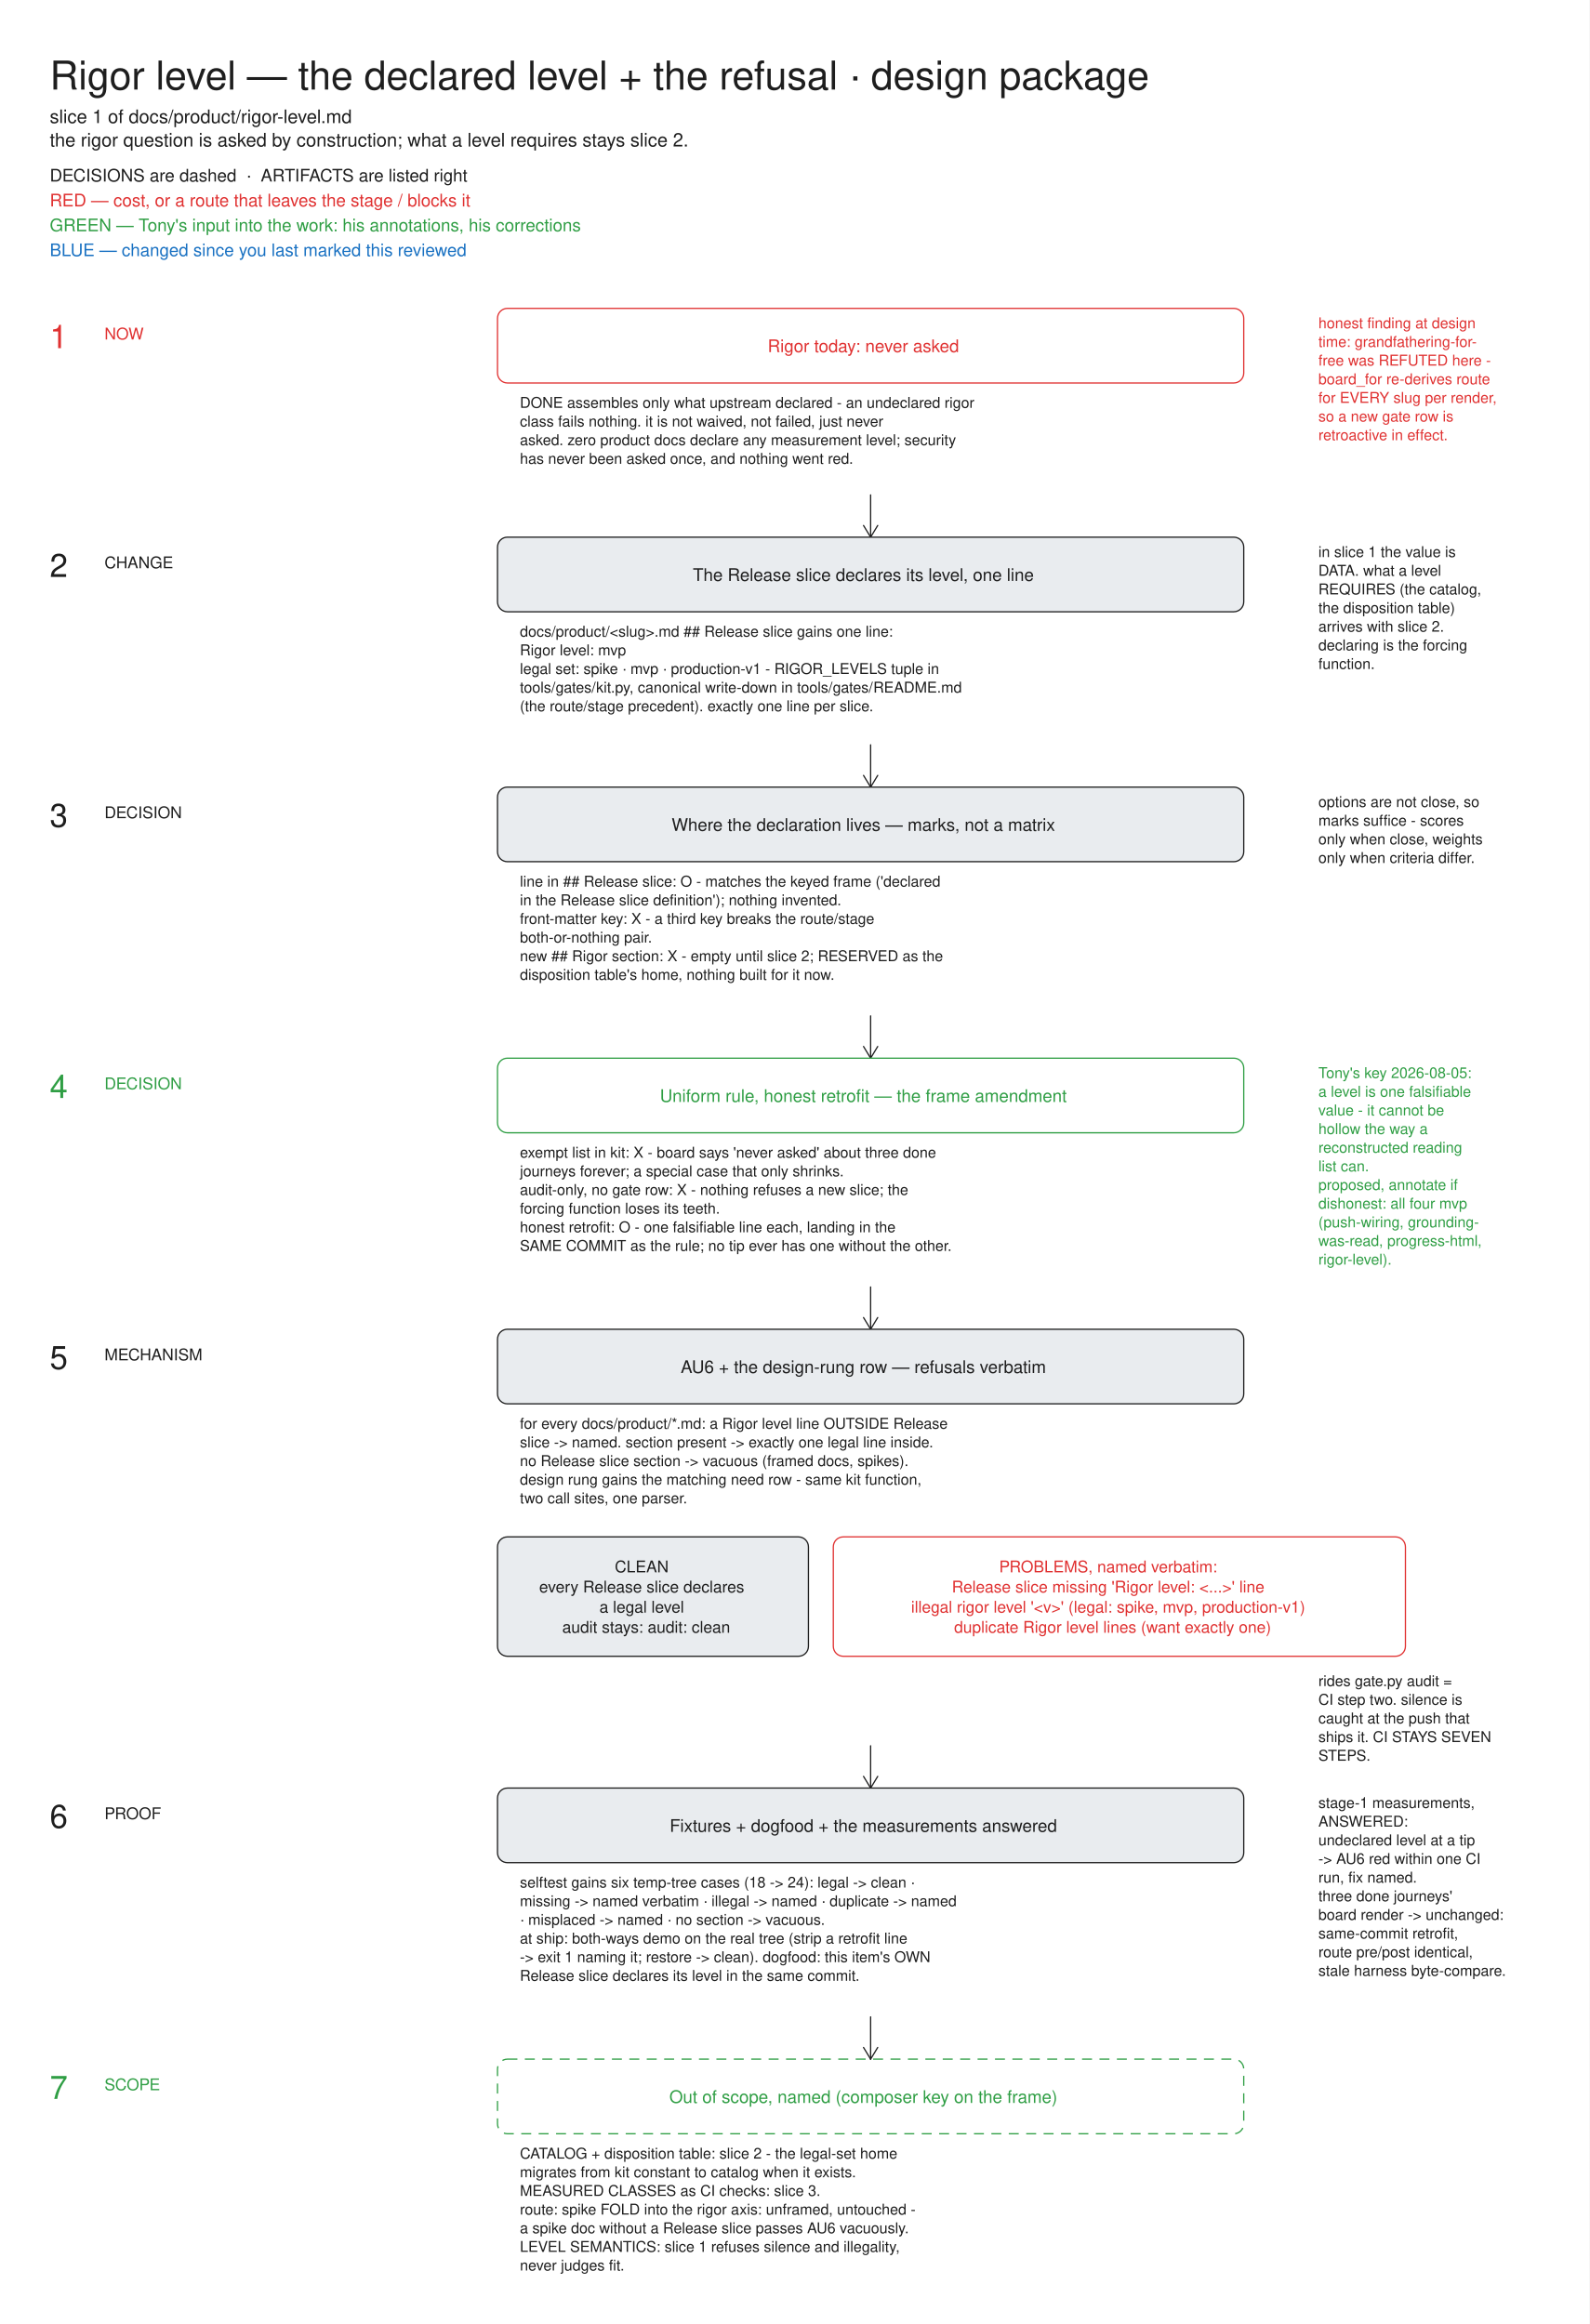
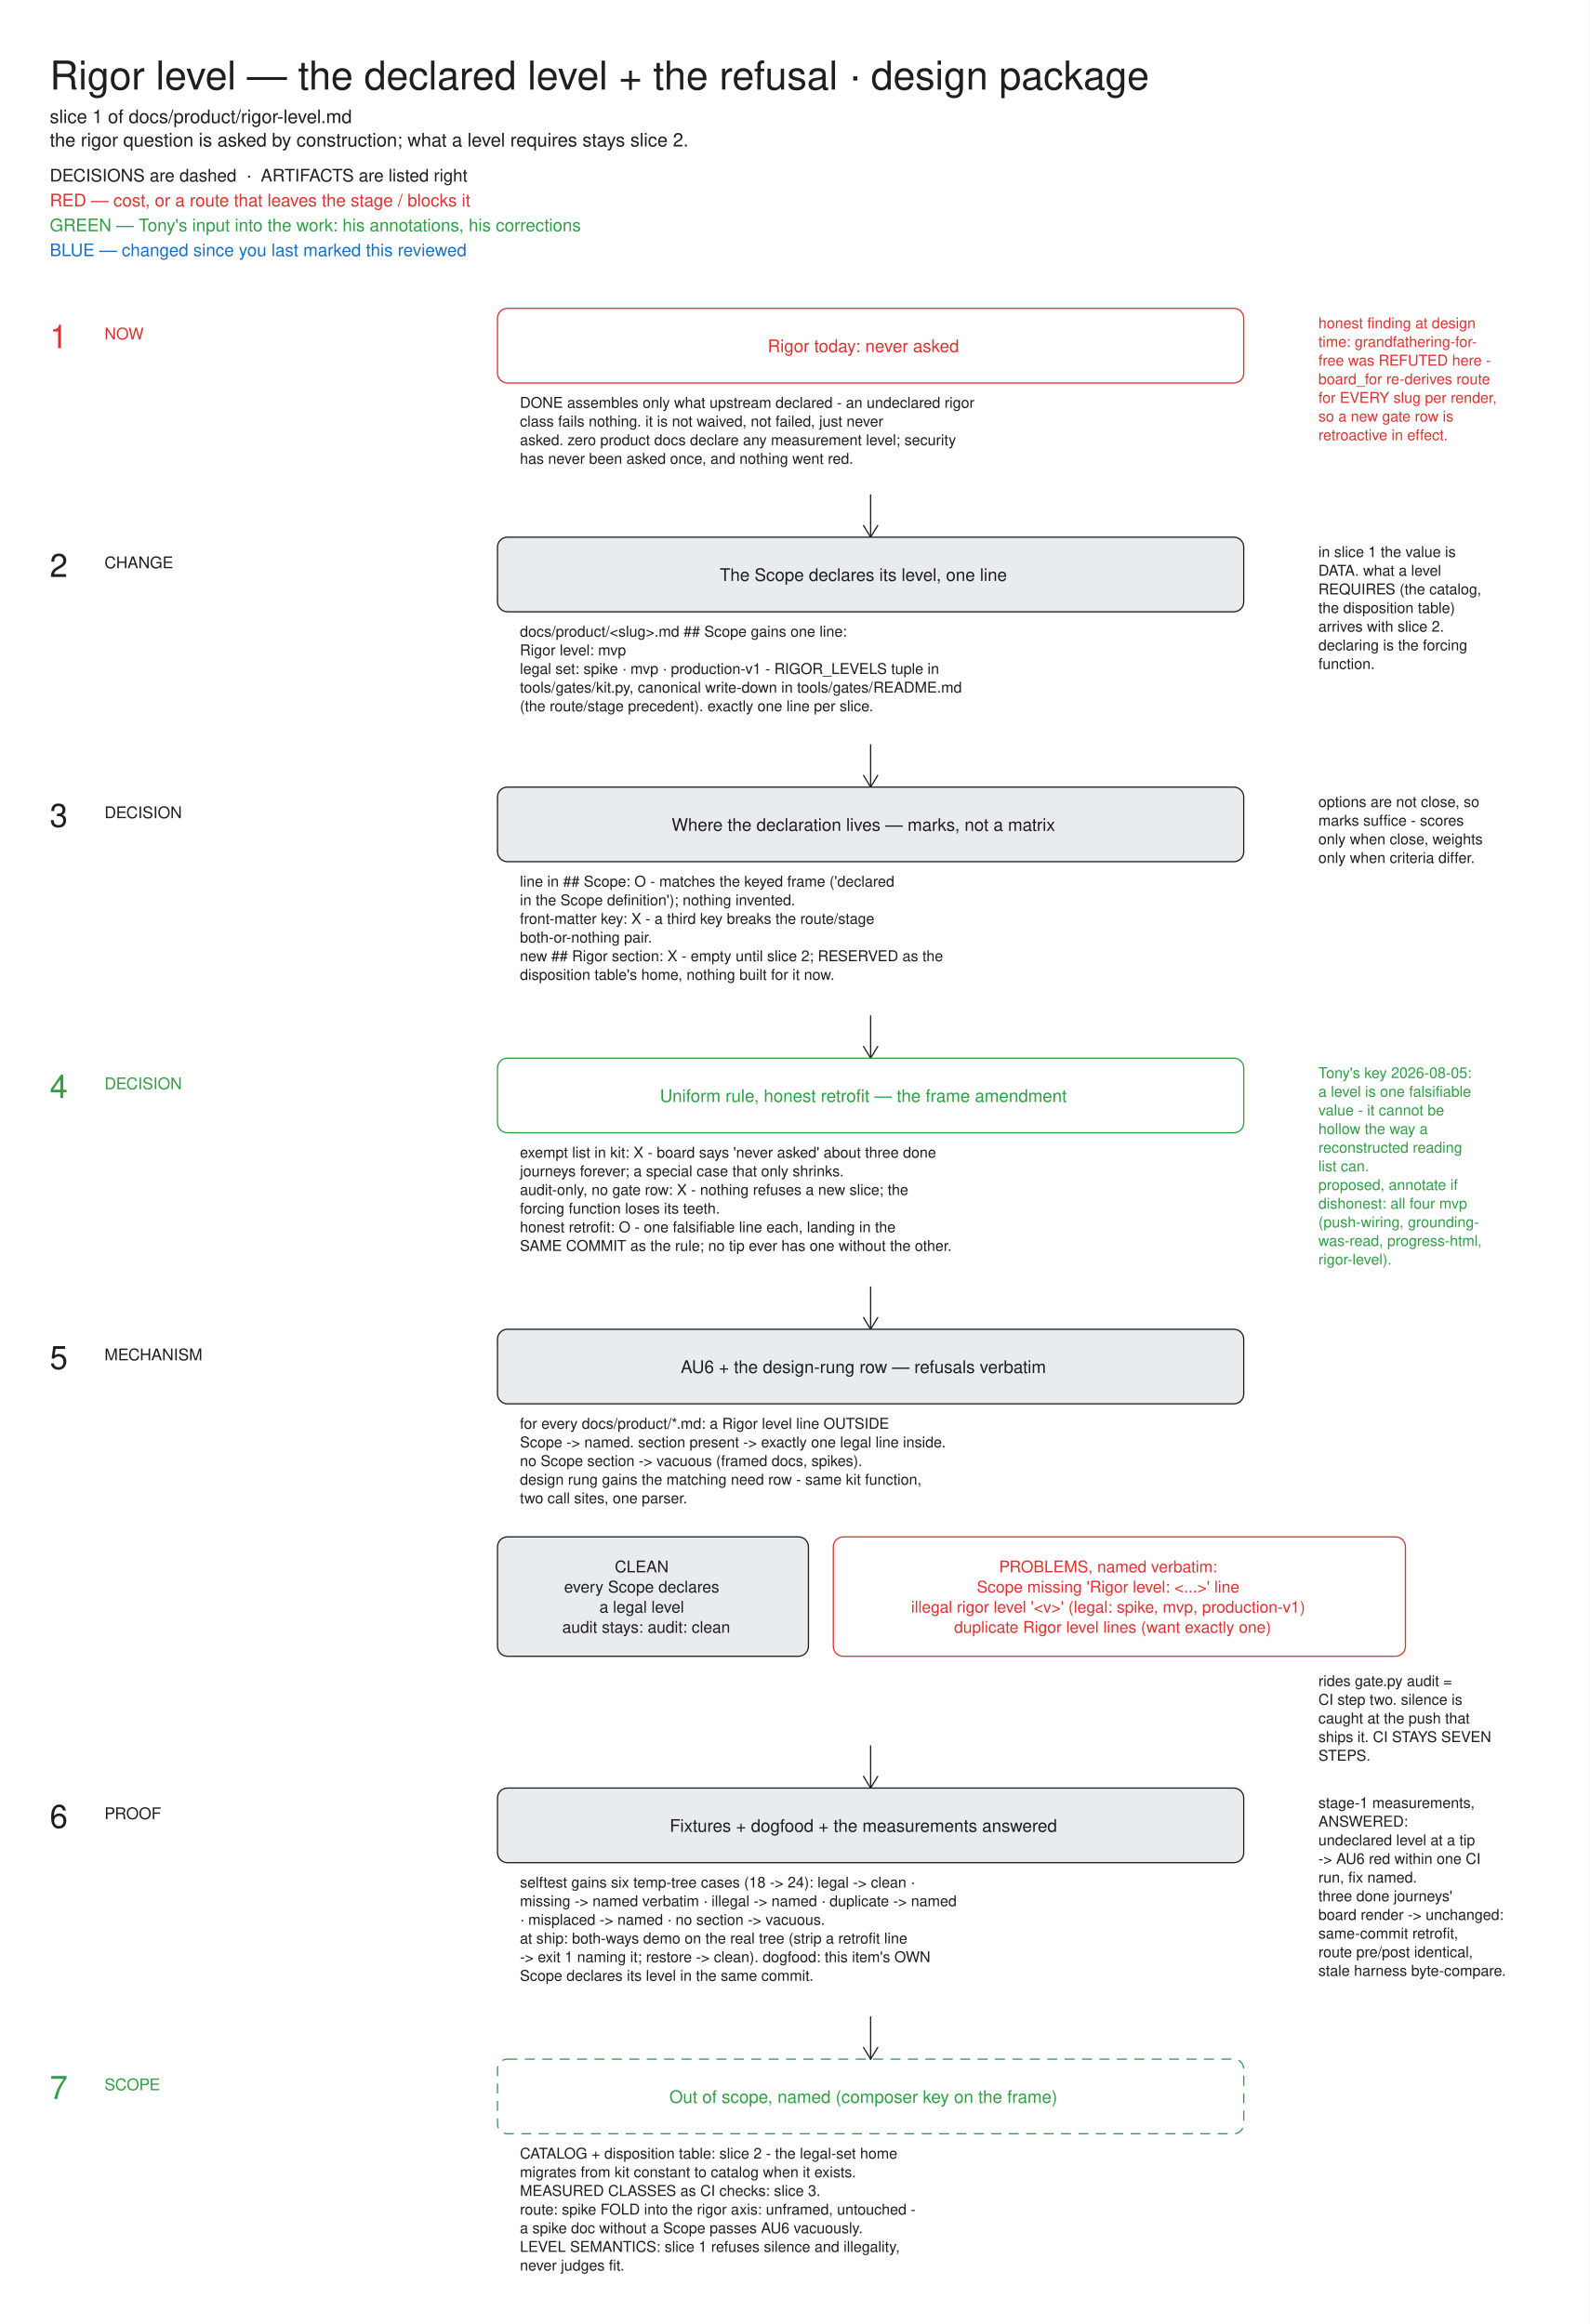
<svg xmlns="http://www.w3.org/2000/svg" width="1278" height="1869" viewBox="260 40 1278 1869">
  <rect x="260" y="40" width="1278" height="1869" fill="#ffffff" />
  <text x="300.0" y="112.0" font-family="Nunito,'Helvetica Neue',Helvetica,Arial,sans-serif" font-size="32" fill="#1e1e1e" text-anchor="start" xml:space="preserve">
    <tspan x="300.0" dy="0.0">Rigor level — the declared level + the refusal · design package</tspan>
  </text>
  <text x="300.0" y="139.0" font-family="Nunito,'Helvetica Neue',Helvetica,Arial,sans-serif" font-size="15" fill="#1e1e1e" text-anchor="start" xml:space="preserve">
    <tspan x="300.0" dy="0.0">slice 1 of docs/product/rigor-level.md</tspan>
    <tspan x="300.0" dy="18.8">the rigor question is asked by construction; what a level requires stays slice 2.</tspan>
  </text>
  <text x="300.0" y="186.0" font-family="Nunito,'Helvetica Neue',Helvetica,Arial,sans-serif" font-size="14" fill="#1e1e1e" text-anchor="start" xml:space="preserve">
    <tspan x="300.0" dy="0.0">DECISIONS are dashed  ·  ARTIFACTS are listed right</tspan>
  </text>
  <text x="300.0" y="206.0" font-family="Nunito,'Helvetica Neue',Helvetica,Arial,sans-serif" font-size="14" fill="#e03131" text-anchor="start" xml:space="preserve">
    <tspan x="300.0" dy="0.0">RED — cost, or a route that leaves the stage / blocks it</tspan>
  </text>
  <text x="300.0" y="226.0" font-family="Nunito,'Helvetica Neue',Helvetica,Arial,sans-serif" font-size="14" fill="#2f9e44" text-anchor="start" xml:space="preserve">
    <tspan x="300.0" dy="0.0">GREEN — Tony's input into the work: his annotations, his corrections</tspan>
  </text>
  <text x="300.0" y="246.0" font-family="Nunito,'Helvetica Neue',Helvetica,Arial,sans-serif" font-size="14" fill="#1971c2" text-anchor="start" xml:space="preserve">
    <tspan x="300.0" dy="0.0">BLUE — changed since you last marked this reviewed</tspan>
  </text>
  <text x="300.0" y="320.0" font-family="Nunito,'Helvetica Neue',Helvetica,Arial,sans-serif" font-size="26" fill="#e03131" text-anchor="start" xml:space="preserve">
    <tspan x="300.0" dy="0.0">1</tspan>
  </text>
  <text x="344.0" y="313.0" font-family="Nunito,'Helvetica Neue',Helvetica,Arial,sans-serif" font-size="13" fill="#e03131" text-anchor="start" xml:space="preserve">
    <tspan x="344.0" dy="0.0">NOW</tspan>
  </text>
  <rect x="660.0" y="288.0" width="600.0" height="60.0" rx="8" fill="none" stroke="#e03131" stroke-width="1" />
  <text x="960.0" y="323.2" font-family="Nunito,'Helvetica Neue',Helvetica,Arial,sans-serif" font-size="14" fill="#e03131" text-anchor="middle" xml:space="preserve">
    <tspan x="960.0" dy="0.0">Rigor today: never asked</tspan>
  </text>
  <text x="678.0" y="368.0" font-family="Nunito,'Helvetica Neue',Helvetica,Arial,sans-serif" font-size="12" fill="#1e1e1e" text-anchor="start" xml:space="preserve">
    <tspan x="678.0" dy="0.0">DONE assembles only what upstream declared - an undeclared rigor</tspan>
    <tspan x="678.0" dy="15.0">class fails nothing. it is not waived, not failed, just never</tspan>
    <tspan x="678.0" dy="15.0">asked. zero product docs declare any measurement level; security</tspan>
    <tspan x="678.0" dy="15.0">has never been asked once, and nothing went red.</tspan>
  </text>
  <text x="1320.0" y="304.0" font-family="Nunito,'Helvetica Neue',Helvetica,Arial,sans-serif" font-size="12" fill="#e03131" text-anchor="start" xml:space="preserve">
    <tspan x="1320.0" dy="0.0">honest finding at design</tspan>
    <tspan x="1320.0" dy="15.0">time: grandfathering-for-</tspan>
    <tspan x="1320.0" dy="15.0">free was REFUTED here -</tspan>
    <tspan x="1320.0" dy="15.0">board_for re-derives route</tspan>
    <tspan x="1320.0" dy="15.0">for EVERY slug per render,</tspan>
    <tspan x="1320.0" dy="15.0">so a new gate row is</tspan>
    <tspan x="1320.0" dy="15.0">retroactive in effect.</tspan>
  </text>
  <polyline points="960.0,438.0 960.0,472.0" fill="none" stroke="#1e1e1e" stroke-width="1" stroke-linecap="round" stroke-linejoin="round" />
  <line x1="960.0" y1="472.0" x2="954.3" y2="462.6" stroke="#1e1e1e" stroke-width="1" stroke-linecap="round" />
  <line x1="960.0" y1="472.0" x2="965.7" y2="462.6" stroke="#1e1e1e" stroke-width="1" stroke-linecap="round" />
  <text x="300.0" y="504.0" font-family="Nunito,'Helvetica Neue',Helvetica,Arial,sans-serif" font-size="26" fill="#1e1e1e" text-anchor="start" xml:space="preserve">
    <tspan x="300.0" dy="0.0">2</tspan>
  </text>
  <text x="344.0" y="497.0" font-family="Nunito,'Helvetica Neue',Helvetica,Arial,sans-serif" font-size="13" fill="#1e1e1e" text-anchor="start" xml:space="preserve">
    <tspan x="344.0" dy="0.0">CHANGE</tspan>
  </text>
  <rect x="660.0" y="472.0" width="600.0" height="60.0" rx="8" fill="#e9ecef" stroke="#1e1e1e" stroke-width="1" />
  <text x="960.0" y="507.2" font-family="Nunito,'Helvetica Neue',Helvetica,Arial,sans-serif" font-size="14" fill="#1e1e1e" text-anchor="middle" xml:space="preserve">
-     <tspan x="960.0" dy="0.0">The Release slice declares its level, one line</tspan>
+     <tspan x="960.0" dy="0.0">The Scope declares its level, one line</tspan>
  </text>
  <text x="678.0" y="552.0" font-family="Nunito,'Helvetica Neue',Helvetica,Arial,sans-serif" font-size="12" fill="#1e1e1e" text-anchor="start" xml:space="preserve">
-     <tspan x="678.0" dy="0.0">docs/product/&lt;slug&gt;.md ## Release slice gains one line:</tspan>
+     <tspan x="678.0" dy="0.0">docs/product/&lt;slug&gt;.md ## Scope gains one line:</tspan>
    <tspan x="678.0" dy="15.0">Rigor level: mvp</tspan>
    <tspan x="678.0" dy="15.0">legal set: spike · mvp · production-v1 - RIGOR_LEVELS tuple in</tspan>
    <tspan x="678.0" dy="15.0">tools/gates/kit.py, canonical write-down in tools/gates/README.md</tspan>
    <tspan x="678.0" dy="15.0">(the route/stage precedent). exactly one line per slice.</tspan>
  </text>
  <text x="1320.0" y="488.0" font-family="Nunito,'Helvetica Neue',Helvetica,Arial,sans-serif" font-size="12" fill="#1e1e1e" text-anchor="start" xml:space="preserve">
    <tspan x="1320.0" dy="0.0">in slice 1 the value is</tspan>
    <tspan x="1320.0" dy="15.0">DATA. what a level</tspan>
    <tspan x="1320.0" dy="15.0">REQUIRES (the catalog,</tspan>
    <tspan x="1320.0" dy="15.0">the disposition table)</tspan>
    <tspan x="1320.0" dy="15.0">arrives with slice 2.</tspan>
    <tspan x="1320.0" dy="15.0">declaring is the forcing</tspan>
    <tspan x="1320.0" dy="15.0">function.</tspan>
  </text>
  <polyline points="960.0,639.0 960.0,673.0" fill="none" stroke="#1e1e1e" stroke-width="1" stroke-linecap="round" stroke-linejoin="round" />
  <line x1="960.0" y1="673.0" x2="954.3" y2="663.6" stroke="#1e1e1e" stroke-width="1" stroke-linecap="round" />
  <line x1="960.0" y1="673.0" x2="965.7" y2="663.6" stroke="#1e1e1e" stroke-width="1" stroke-linecap="round" />
  <text x="300.0" y="705.0" font-family="Nunito,'Helvetica Neue',Helvetica,Arial,sans-serif" font-size="26" fill="#1e1e1e" text-anchor="start" xml:space="preserve">
    <tspan x="300.0" dy="0.0">3</tspan>
  </text>
  <text x="344.0" y="698.0" font-family="Nunito,'Helvetica Neue',Helvetica,Arial,sans-serif" font-size="13" fill="#1e1e1e" text-anchor="start" xml:space="preserve">
    <tspan x="344.0" dy="0.0">DECISION</tspan>
  </text>
  <rect x="660.0" y="673.0" width="600.0" height="60.0" rx="8" fill="#e9ecef" stroke="#1e1e1e" stroke-width="1" />
  <text x="960.0" y="708.2" font-family="Nunito,'Helvetica Neue',Helvetica,Arial,sans-serif" font-size="14" fill="#1e1e1e" text-anchor="middle" xml:space="preserve">
    <tspan x="960.0" dy="0.0">Where the declaration lives — marks, not a matrix</tspan>
  </text>
  <text x="678.0" y="753.0" font-family="Nunito,'Helvetica Neue',Helvetica,Arial,sans-serif" font-size="12" fill="#1e1e1e" text-anchor="start" xml:space="preserve">
-     <tspan x="678.0" dy="0.0">line in ## Release slice: O - matches the keyed frame ('declared</tspan>
-     <tspan x="678.0" dy="15.0">in the Release slice definition'); nothing invented.</tspan>
+     <tspan x="678.0" dy="0.0">line in ## Scope: O - matches the keyed frame ('declared</tspan>
+     <tspan x="678.0" dy="15.0">in the Scope definition'); nothing invented.</tspan>
    <tspan x="678.0" dy="15.0">front-matter key: X - a third key breaks the route/stage</tspan>
    <tspan x="678.0" dy="15.0">both-or-nothing pair.</tspan>
    <tspan x="678.0" dy="15.0">new ## Rigor section: X - empty until slice 2; RESERVED as the</tspan>
    <tspan x="678.0" dy="15.0">disposition table's home, nothing built for it now.</tspan>
  </text>
  <text x="1320.0" y="689.0" font-family="Nunito,'Helvetica Neue',Helvetica,Arial,sans-serif" font-size="12" fill="#1e1e1e" text-anchor="start" xml:space="preserve">
    <tspan x="1320.0" dy="0.0">options are not close, so</tspan>
    <tspan x="1320.0" dy="15.0">marks suffice - scores</tspan>
    <tspan x="1320.0" dy="15.0">only when close, weights</tspan>
    <tspan x="1320.0" dy="15.0">only when criteria differ.</tspan>
  </text>
  <polyline points="960.0,857.0 960.0,891.0" fill="none" stroke="#1e1e1e" stroke-width="1" stroke-linecap="round" stroke-linejoin="round" />
  <line x1="960.0" y1="891.0" x2="954.3" y2="881.6" stroke="#1e1e1e" stroke-width="1" stroke-linecap="round" />
  <line x1="960.0" y1="891.0" x2="965.7" y2="881.6" stroke="#1e1e1e" stroke-width="1" stroke-linecap="round" />
  <text x="300.0" y="923.0" font-family="Nunito,'Helvetica Neue',Helvetica,Arial,sans-serif" font-size="26" fill="#2f9e44" text-anchor="start" xml:space="preserve">
    <tspan x="300.0" dy="0.0">4</tspan>
  </text>
  <text x="344.0" y="916.0" font-family="Nunito,'Helvetica Neue',Helvetica,Arial,sans-serif" font-size="13" fill="#2f9e44" text-anchor="start" xml:space="preserve">
    <tspan x="344.0" dy="0.0">DECISION</tspan>
  </text>
  <rect x="660.0" y="891.0" width="600.0" height="60.0" rx="8" fill="none" stroke="#2f9e44" stroke-width="1" />
  <text x="960.0" y="926.2" font-family="Nunito,'Helvetica Neue',Helvetica,Arial,sans-serif" font-size="14" fill="#2f9e44" text-anchor="middle" xml:space="preserve">
    <tspan x="960.0" dy="0.0">Uniform rule, honest retrofit — the frame amendment</tspan>
  </text>
  <text x="678.0" y="971.0" font-family="Nunito,'Helvetica Neue',Helvetica,Arial,sans-serif" font-size="12" fill="#1e1e1e" text-anchor="start" xml:space="preserve">
    <tspan x="678.0" dy="0.0">exempt list in kit: X - board says 'never asked' about three done</tspan>
    <tspan x="678.0" dy="15.0">journeys forever; a special case that only shrinks.</tspan>
    <tspan x="678.0" dy="15.0">audit-only, no gate row: X - nothing refuses a new slice; the</tspan>
    <tspan x="678.0" dy="15.0">forcing function loses its teeth.</tspan>
    <tspan x="678.0" dy="15.0">honest retrofit: O - one falsifiable line each, landing in the</tspan>
    <tspan x="678.0" dy="15.0">SAME COMMIT as the rule; no tip ever has one without the other.</tspan>
  </text>
  <text x="1320.0" y="907.0" font-family="Nunito,'Helvetica Neue',Helvetica,Arial,sans-serif" font-size="12" fill="#2f9e44" text-anchor="start" xml:space="preserve">
    <tspan x="1320.0" dy="0.0">Tony's key 2026-08-05:</tspan>
    <tspan x="1320.0" dy="15.0">a level is one falsifiable</tspan>
    <tspan x="1320.0" dy="15.0">value - it cannot be</tspan>
    <tspan x="1320.0" dy="15.0">hollow the way a</tspan>
    <tspan x="1320.0" dy="15.0">reconstructed reading</tspan>
    <tspan x="1320.0" dy="15.0">list can.</tspan>
    <tspan x="1320.0" dy="15.0" />
    <tspan x="1320.0" dy="15.0">proposed, annotate if</tspan>
    <tspan x="1320.0" dy="15.0">dishonest: all four mvp</tspan>
    <tspan x="1320.0" dy="15.0">(push-wiring, grounding-</tspan>
    <tspan x="1320.0" dy="15.0">was-read, progress-html,</tspan>
    <tspan x="1320.0" dy="15.0">rigor-level).</tspan>
  </text>
  <polyline points="960.0,1075.0 960.0,1109.0" fill="none" stroke="#1e1e1e" stroke-width="1" stroke-linecap="round" stroke-linejoin="round" />
  <line x1="960.0" y1="1109.0" x2="954.3" y2="1099.6" stroke="#1e1e1e" stroke-width="1" stroke-linecap="round" />
  <line x1="960.0" y1="1109.0" x2="965.7" y2="1099.6" stroke="#1e1e1e" stroke-width="1" stroke-linecap="round" />
  <text x="300.0" y="1141.0" font-family="Nunito,'Helvetica Neue',Helvetica,Arial,sans-serif" font-size="26" fill="#1e1e1e" text-anchor="start" xml:space="preserve">
    <tspan x="300.0" dy="0.0">5</tspan>
  </text>
  <text x="344.0" y="1134.0" font-family="Nunito,'Helvetica Neue',Helvetica,Arial,sans-serif" font-size="13" fill="#1e1e1e" text-anchor="start" xml:space="preserve">
    <tspan x="344.0" dy="0.0">MECHANISM</tspan>
  </text>
  <rect x="660.0" y="1109.0" width="600.0" height="60.0" rx="8" fill="#e9ecef" stroke="#1e1e1e" stroke-width="1" />
  <text x="960.0" y="1144.2" font-family="Nunito,'Helvetica Neue',Helvetica,Arial,sans-serif" font-size="14" fill="#1e1e1e" text-anchor="middle" xml:space="preserve">
    <tspan x="960.0" dy="0.0">AU6 + the design-rung row — refusals verbatim</tspan>
  </text>
  <text x="678.0" y="1189.0" font-family="Nunito,'Helvetica Neue',Helvetica,Arial,sans-serif" font-size="12" fill="#1e1e1e" text-anchor="start" xml:space="preserve">
-     <tspan x="678.0" dy="0.0">for every docs/product/*.md: a Rigor level line OUTSIDE Release</tspan>
-     <tspan x="678.0" dy="15.0">slice -&gt; named. section present -&gt; exactly one legal line inside.</tspan>
-     <tspan x="678.0" dy="15.0">no Release slice section -&gt; vacuous (framed docs, spikes).</tspan>
+     <tspan x="678.0" dy="0.0">for every docs/product/*.md: a Rigor level line OUTSIDE</tspan>
+     <tspan x="678.0" dy="15.0">Scope -&gt; named. section present -&gt; exactly one legal line inside.</tspan>
+     <tspan x="678.0" dy="15.0">no Scope section -&gt; vacuous (framed docs, spikes).</tspan>
    <tspan x="678.0" dy="15.0">design rung gains the matching need row - same kit function,</tspan>
    <tspan x="678.0" dy="15.0">two call sites, one parser.</tspan>
  </text>
  <rect x="660.0" y="1276.0" width="250.0" height="96.0" rx="8" fill="#e9ecef" stroke="#1e1e1e" stroke-width="1" />
  <text x="785.0" y="1304.5" font-family="Nunito,'Helvetica Neue',Helvetica,Arial,sans-serif" font-size="13" fill="#1e1e1e" text-anchor="middle" xml:space="preserve">
    <tspan x="785.0" dy="0.0">CLEAN</tspan>
-     <tspan x="785.0" dy="16.2">every Release slice declares</tspan>
+     <tspan x="785.0" dy="16.2">every Scope declares</tspan>
    <tspan x="785.0" dy="16.2">a legal level</tspan>
    <tspan x="785.0" dy="16.2">audit stays: audit: clean</tspan>
  </text>
  <rect x="930.0" y="1276.0" width="460.0" height="96.0" rx="8" fill="none" stroke="#e03131" stroke-width="1" />
  <text x="1160.0" y="1304.5" font-family="Nunito,'Helvetica Neue',Helvetica,Arial,sans-serif" font-size="13" fill="#e03131" text-anchor="middle" xml:space="preserve">
    <tspan x="1160.0" dy="0.0">PROBLEMS, named verbatim:</tspan>
-     <tspan x="1160.0" dy="16.2">Release slice missing 'Rigor level: &lt;...&gt;' line</tspan>
+     <tspan x="1160.0" dy="16.2">Scope missing 'Rigor level: &lt;...&gt;' line</tspan>
    <tspan x="1160.0" dy="16.2">illegal rigor level '&lt;v&gt;' (legal: spike, mvp, production-v1)</tspan>
    <tspan x="1160.0" dy="16.2">duplicate Rigor level lines (want exactly one)</tspan>
  </text>
  <text x="1320.0" y="1396.0" font-family="Nunito,'Helvetica Neue',Helvetica,Arial,sans-serif" font-size="12" fill="#1e1e1e" text-anchor="start" xml:space="preserve">
    <tspan x="1320.0" dy="0.0">rides gate.py audit =</tspan>
    <tspan x="1320.0" dy="15.0">CI step two. silence is</tspan>
    <tspan x="1320.0" dy="15.0">caught at the push that</tspan>
    <tspan x="1320.0" dy="15.0">ships it. CI STAYS SEVEN</tspan>
    <tspan x="1320.0" dy="15.0">STEPS.</tspan>
  </text>
  <polyline points="960.0,1444.0 960.0,1478.0" fill="none" stroke="#1e1e1e" stroke-width="1" stroke-linecap="round" stroke-linejoin="round" />
  <line x1="960.0" y1="1478.0" x2="954.3" y2="1468.6" stroke="#1e1e1e" stroke-width="1" stroke-linecap="round" />
  <line x1="960.0" y1="1478.0" x2="965.7" y2="1468.6" stroke="#1e1e1e" stroke-width="1" stroke-linecap="round" />
  <text x="300.0" y="1510.0" font-family="Nunito,'Helvetica Neue',Helvetica,Arial,sans-serif" font-size="26" fill="#1e1e1e" text-anchor="start" xml:space="preserve">
    <tspan x="300.0" dy="0.0">6</tspan>
  </text>
  <text x="344.0" y="1503.0" font-family="Nunito,'Helvetica Neue',Helvetica,Arial,sans-serif" font-size="13" fill="#1e1e1e" text-anchor="start" xml:space="preserve">
    <tspan x="344.0" dy="0.0">PROOF</tspan>
  </text>
  <rect x="660.0" y="1478.0" width="600.0" height="60.0" rx="8" fill="#e9ecef" stroke="#1e1e1e" stroke-width="1" />
  <text x="960.0" y="1513.2" font-family="Nunito,'Helvetica Neue',Helvetica,Arial,sans-serif" font-size="14" fill="#1e1e1e" text-anchor="middle" xml:space="preserve">
    <tspan x="960.0" dy="0.0">Fixtures + dogfood + the measurements answered</tspan>
  </text>
  <text x="678.0" y="1558.0" font-family="Nunito,'Helvetica Neue',Helvetica,Arial,sans-serif" font-size="12" fill="#1e1e1e" text-anchor="start" xml:space="preserve">
    <tspan x="678.0" dy="0.0">selftest gains six temp-tree cases (18 -&gt; 24): legal -&gt; clean ·</tspan>
    <tspan x="678.0" dy="15.0">missing -&gt; named verbatim · illegal -&gt; named · duplicate -&gt; named</tspan>
    <tspan x="678.0" dy="15.0">· misplaced -&gt; named · no section -&gt; vacuous.</tspan>
    <tspan x="678.0" dy="15.0">at ship: both-ways demo on the real tree (strip a retrofit line</tspan>
    <tspan x="678.0" dy="15.0">-&gt; exit 1 naming it; restore -&gt; clean). dogfood: this item's OWN</tspan>
-     <tspan x="678.0" dy="15.0">Release slice declares its level in the same commit.</tspan>
+     <tspan x="678.0" dy="15.0">Scope declares its level in the same commit.</tspan>
  </text>
  <text x="1320.0" y="1494.0" font-family="Nunito,'Helvetica Neue',Helvetica,Arial,sans-serif" font-size="12" fill="#1e1e1e" text-anchor="start" xml:space="preserve">
    <tspan x="1320.0" dy="0.0">stage-1 measurements,</tspan>
    <tspan x="1320.0" dy="15.0">ANSWERED:</tspan>
    <tspan x="1320.0" dy="15.0" />
    <tspan x="1320.0" dy="15.0">undeclared level at a tip</tspan>
    <tspan x="1320.0" dy="15.0">-&gt; AU6 red within one CI</tspan>
    <tspan x="1320.0" dy="15.0">run, fix named.</tspan>
    <tspan x="1320.0" dy="15.0" />
    <tspan x="1320.0" dy="15.0">three done journeys'</tspan>
    <tspan x="1320.0" dy="15.0">board render -&gt; unchanged:</tspan>
    <tspan x="1320.0" dy="15.0">same-commit retrofit,</tspan>
    <tspan x="1320.0" dy="15.0">route pre/post identical,</tspan>
    <tspan x="1320.0" dy="15.0">stale harness byte-compare.</tspan>
  </text>
  <polyline points="960.0,1662.0 960.0,1696.0" fill="none" stroke="#1e1e1e" stroke-width="1" stroke-linecap="round" stroke-linejoin="round" />
  <line x1="960.0" y1="1696.0" x2="954.3" y2="1686.6" stroke="#1e1e1e" stroke-width="1" stroke-linecap="round" />
  <line x1="960.0" y1="1696.0" x2="965.7" y2="1686.6" stroke="#1e1e1e" stroke-width="1" stroke-linecap="round" />
  <text x="300.0" y="1728.0" font-family="Nunito,'Helvetica Neue',Helvetica,Arial,sans-serif" font-size="26" fill="#2f9e44" text-anchor="start" xml:space="preserve">
    <tspan x="300.0" dy="0.0">7</tspan>
  </text>
  <text x="344.0" y="1721.0" font-family="Nunito,'Helvetica Neue',Helvetica,Arial,sans-serif" font-size="13" fill="#2f9e44" text-anchor="start" xml:space="preserve">
    <tspan x="344.0" dy="0.0">SCOPE</tspan>
  </text>
  <rect x="660.0" y="1696.0" width="600.0" height="60.0" rx="8" fill="none" stroke="#2f9e44" stroke-width="1" stroke-dasharray="8 6" />
  <text x="960.0" y="1731.2" font-family="Nunito,'Helvetica Neue',Helvetica,Arial,sans-serif" font-size="14" fill="#2f9e44" text-anchor="middle" xml:space="preserve">
    <tspan x="960.0" dy="0.0">Out of scope, named (composer key on the frame)</tspan>
  </text>
  <text x="678.0" y="1776.0" font-family="Nunito,'Helvetica Neue',Helvetica,Arial,sans-serif" font-size="12" fill="#1e1e1e" text-anchor="start" xml:space="preserve">
    <tspan x="678.0" dy="0.0">CATALOG + disposition table: slice 2 - the legal-set home</tspan>
    <tspan x="678.0" dy="15.0">migrates from kit constant to catalog when it exists.</tspan>
    <tspan x="678.0" dy="15.0">MEASURED CLASSES as CI checks: slice 3.</tspan>
    <tspan x="678.0" dy="15.0">route: spike FOLD into the rigor axis: unframed, untouched -</tspan>
-     <tspan x="678.0" dy="15.0">a spike doc without a Release slice passes AU6 vacuously.</tspan>
+     <tspan x="678.0" dy="15.0">a spike doc without a Scope passes AU6 vacuously.</tspan>
    <tspan x="678.0" dy="15.0">LEVEL SEMANTICS: slice 1 refuses silence and illegality,</tspan>
    <tspan x="678.0" dy="15.0">never judges fit.</tspan>
  </text>
</svg>
